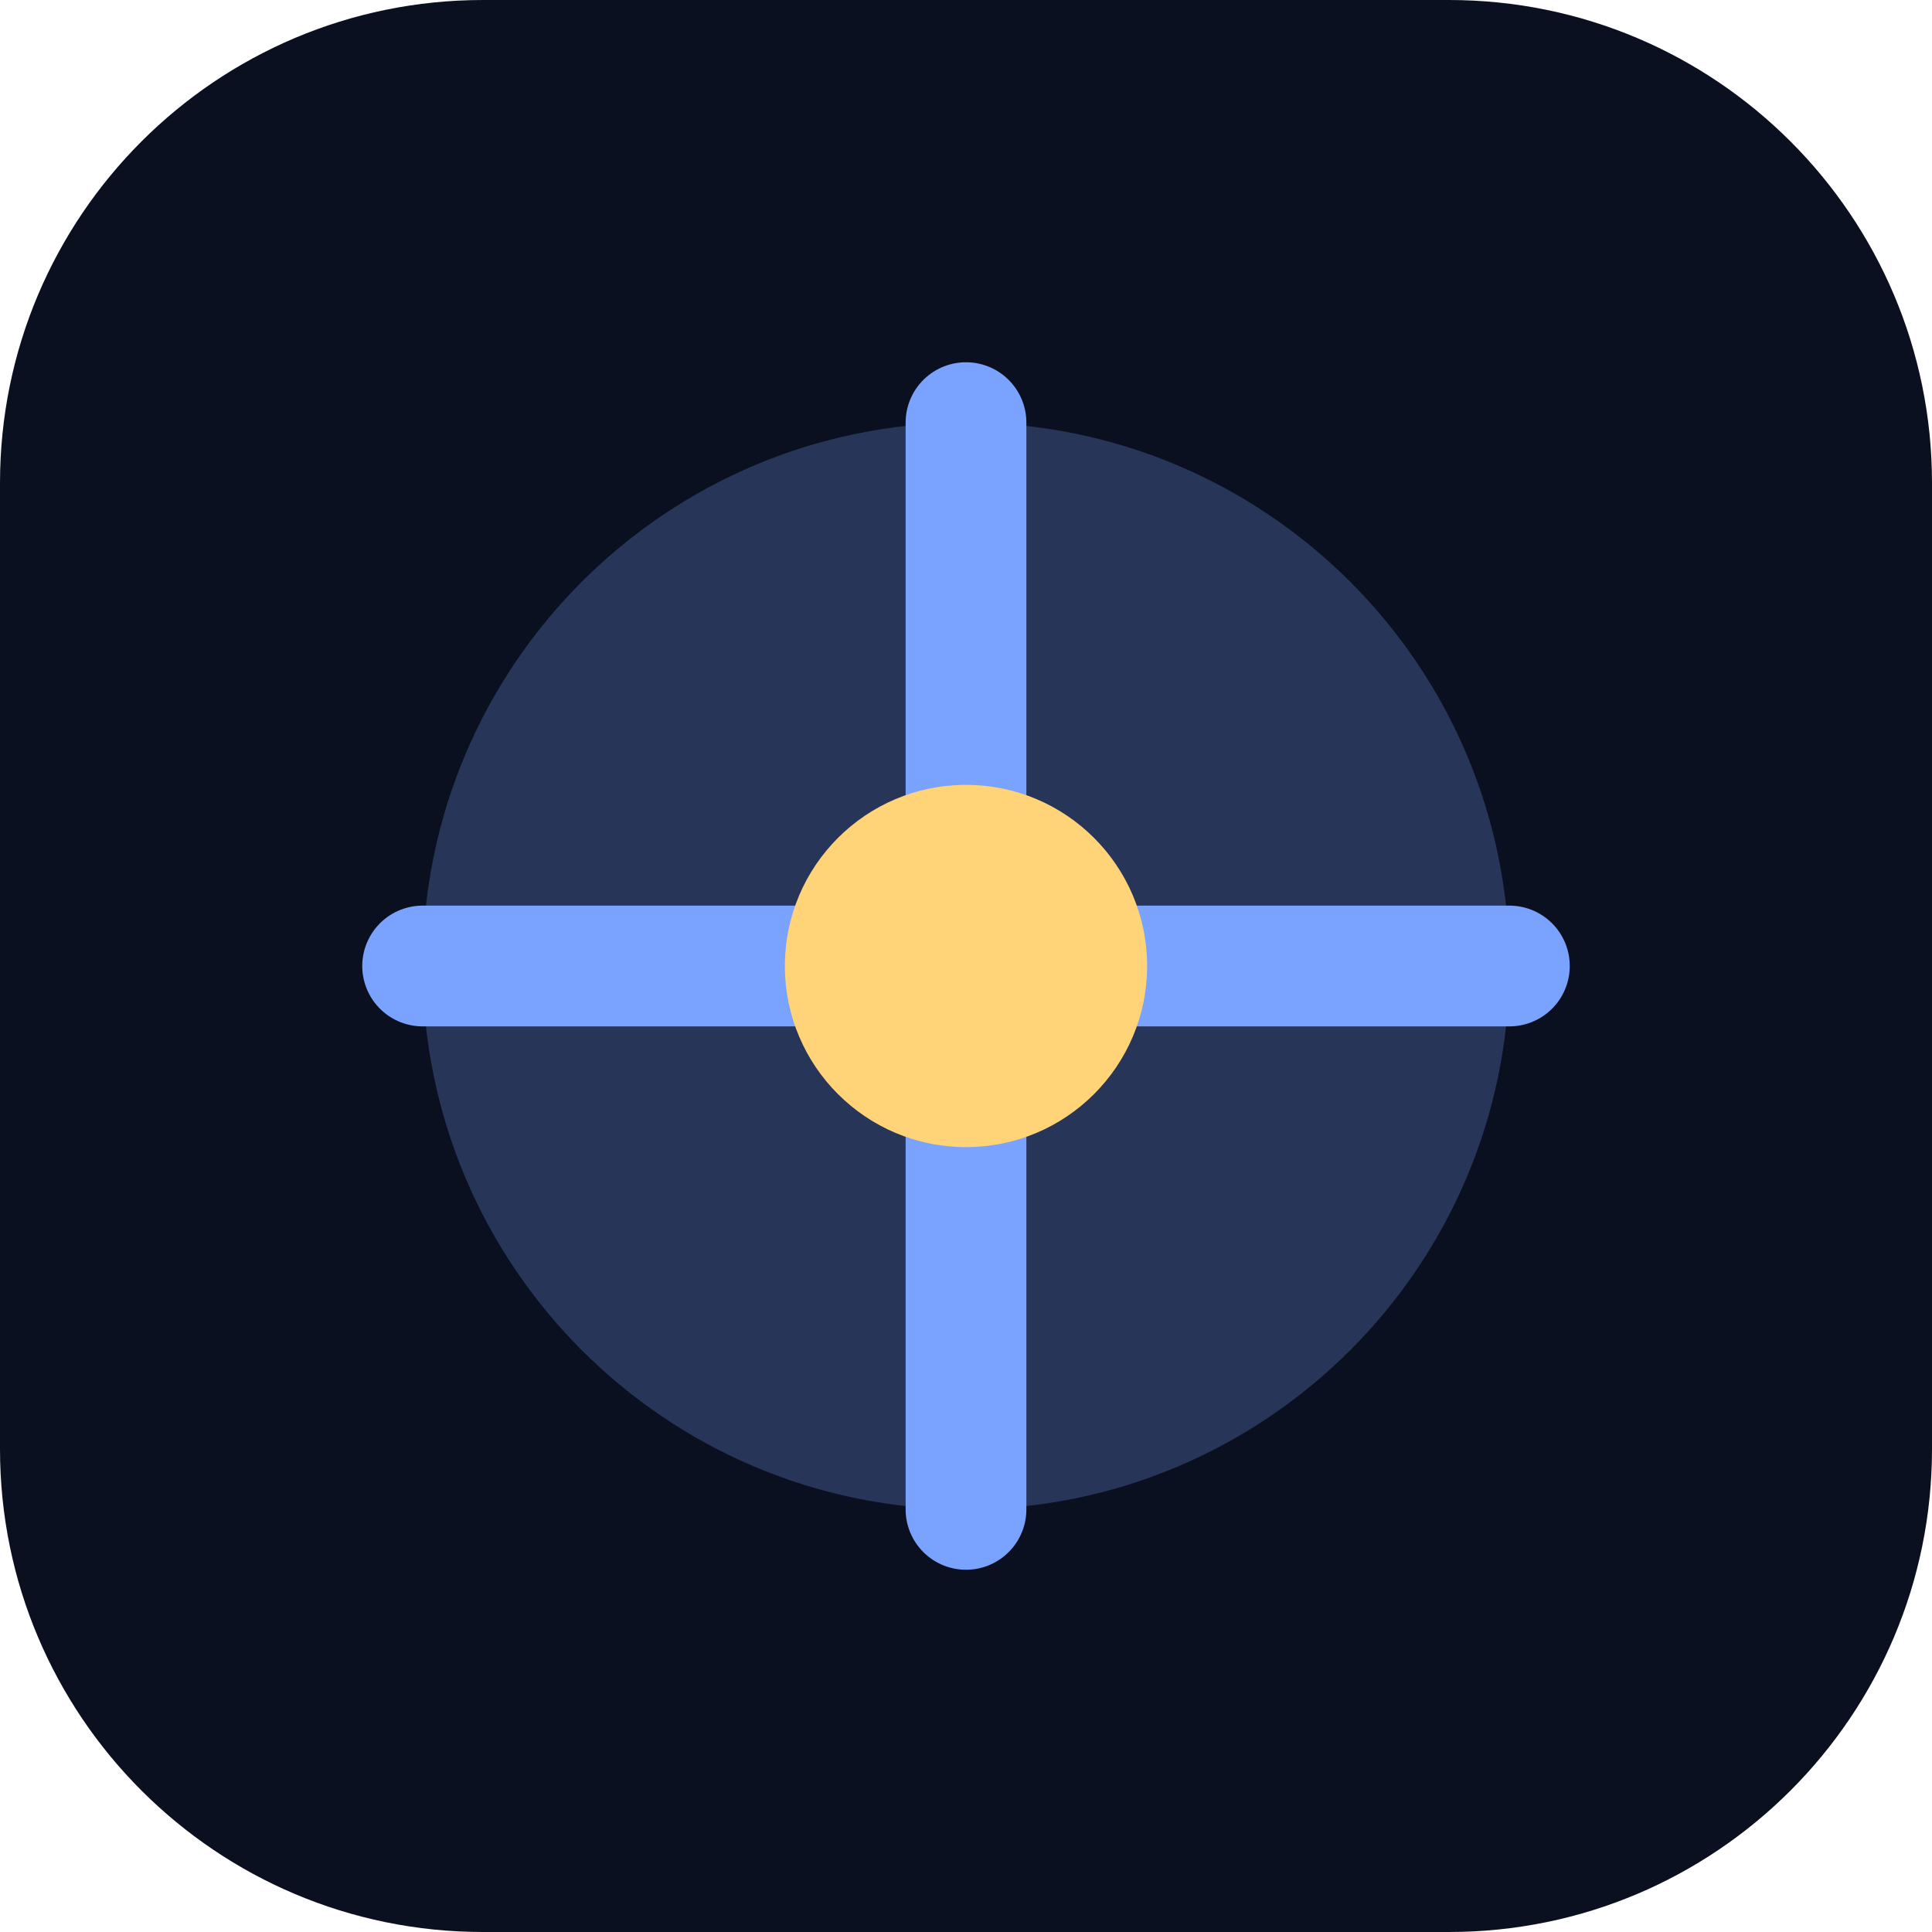
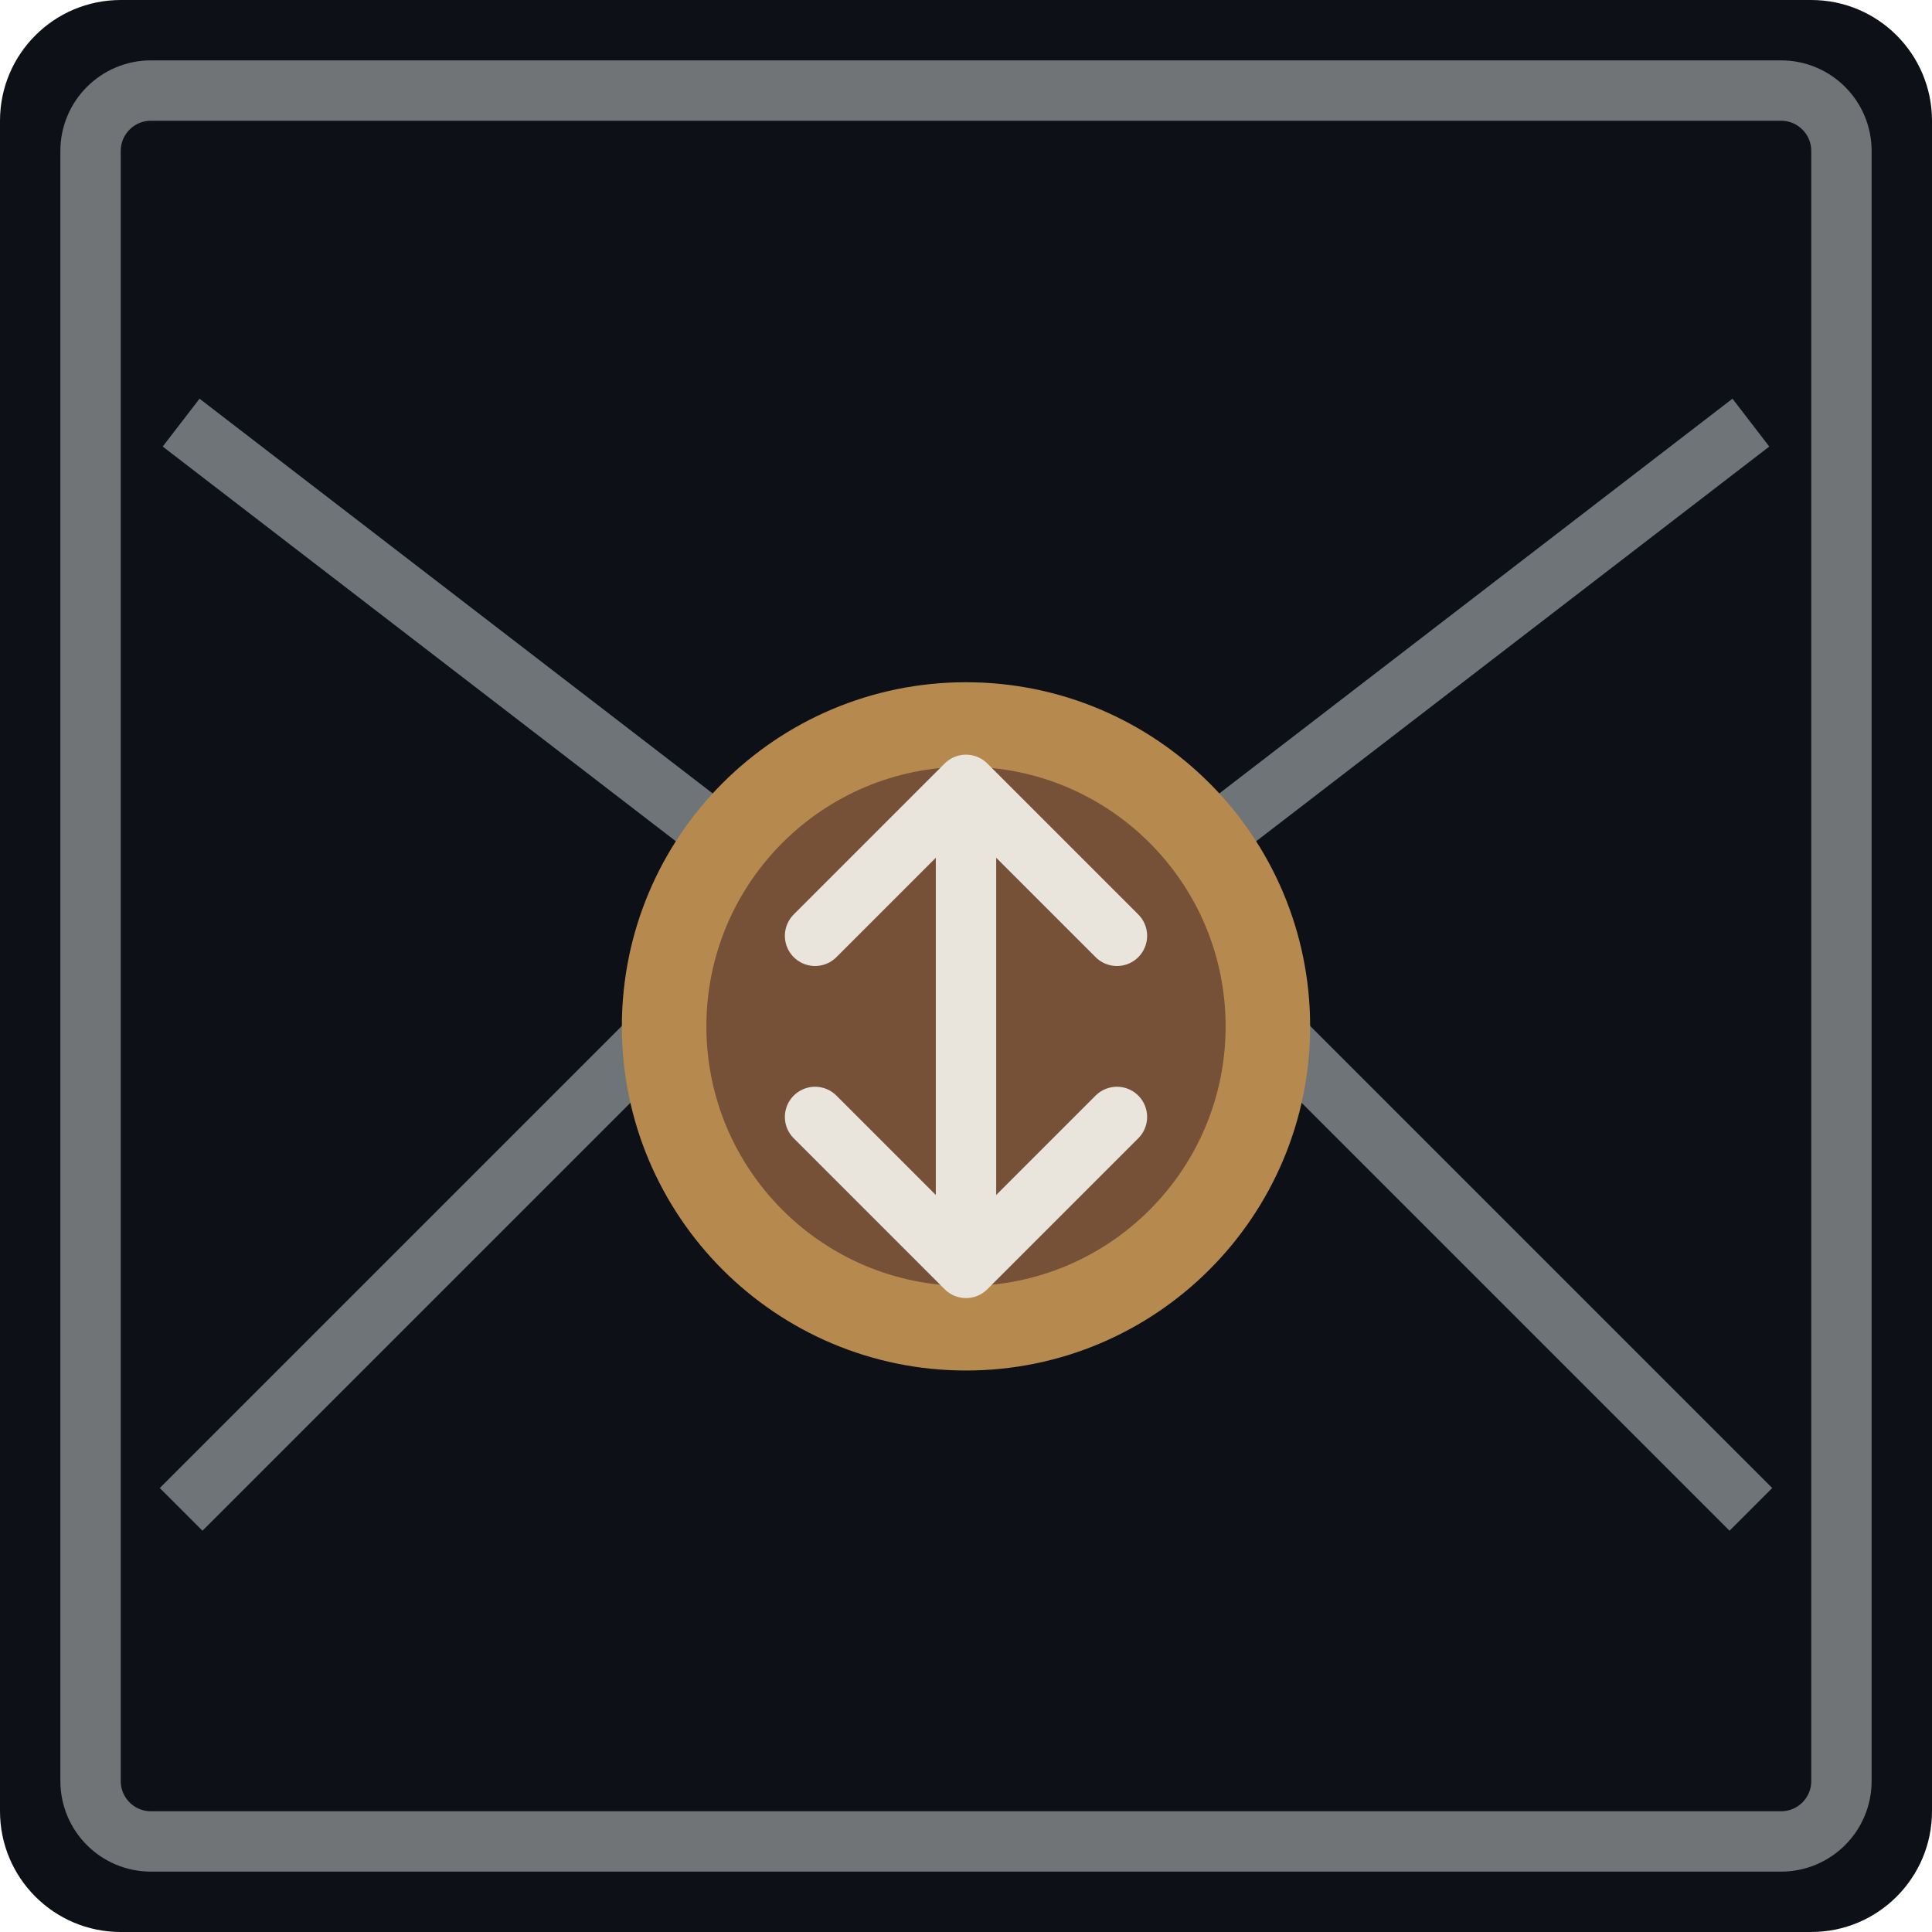
<svg xmlns="http://www.w3.org/2000/svg" viewBox="0 0 32 32">
-   <rect width="32" height="32" rx="8" fill="#0b1020" />
-   <circle cx="16" cy="16" r="9" fill="#7aa2ff" opacity="0.25" />
-   <path d="M16 7v18M7 16h18" stroke="#7aa2ff" stroke-width="2" stroke-linecap="round" />
-   <circle cx="16" cy="16" r="3" fill="#ffd479" />
+   <rect width="32" height="32" rx="2" fill="#0d1117" />
+   <rect x="1.5" y="1.5" width="29" height="29" rx="1" fill="none" stroke="#c1c4c6" stroke-opacity=".55" />
+   <path d="M3 7l13 10L29 7M3 25l9-9m17 9-9-9" fill="none" stroke="#6f7478" stroke-width="1" />
+   <circle cx="16" cy="17" r="5" fill="#765138" stroke="#b68a4f" stroke-width="1.4" />
+   <path d="M16 13v8m-2.5-5.5L16 13l2.5 2.5M13.5 18.5 16 21l2.5-2.5" fill="none" stroke="#e9e5dc" stroke-width="1" stroke-linecap="round" stroke-linejoin="round" />
</svg>
